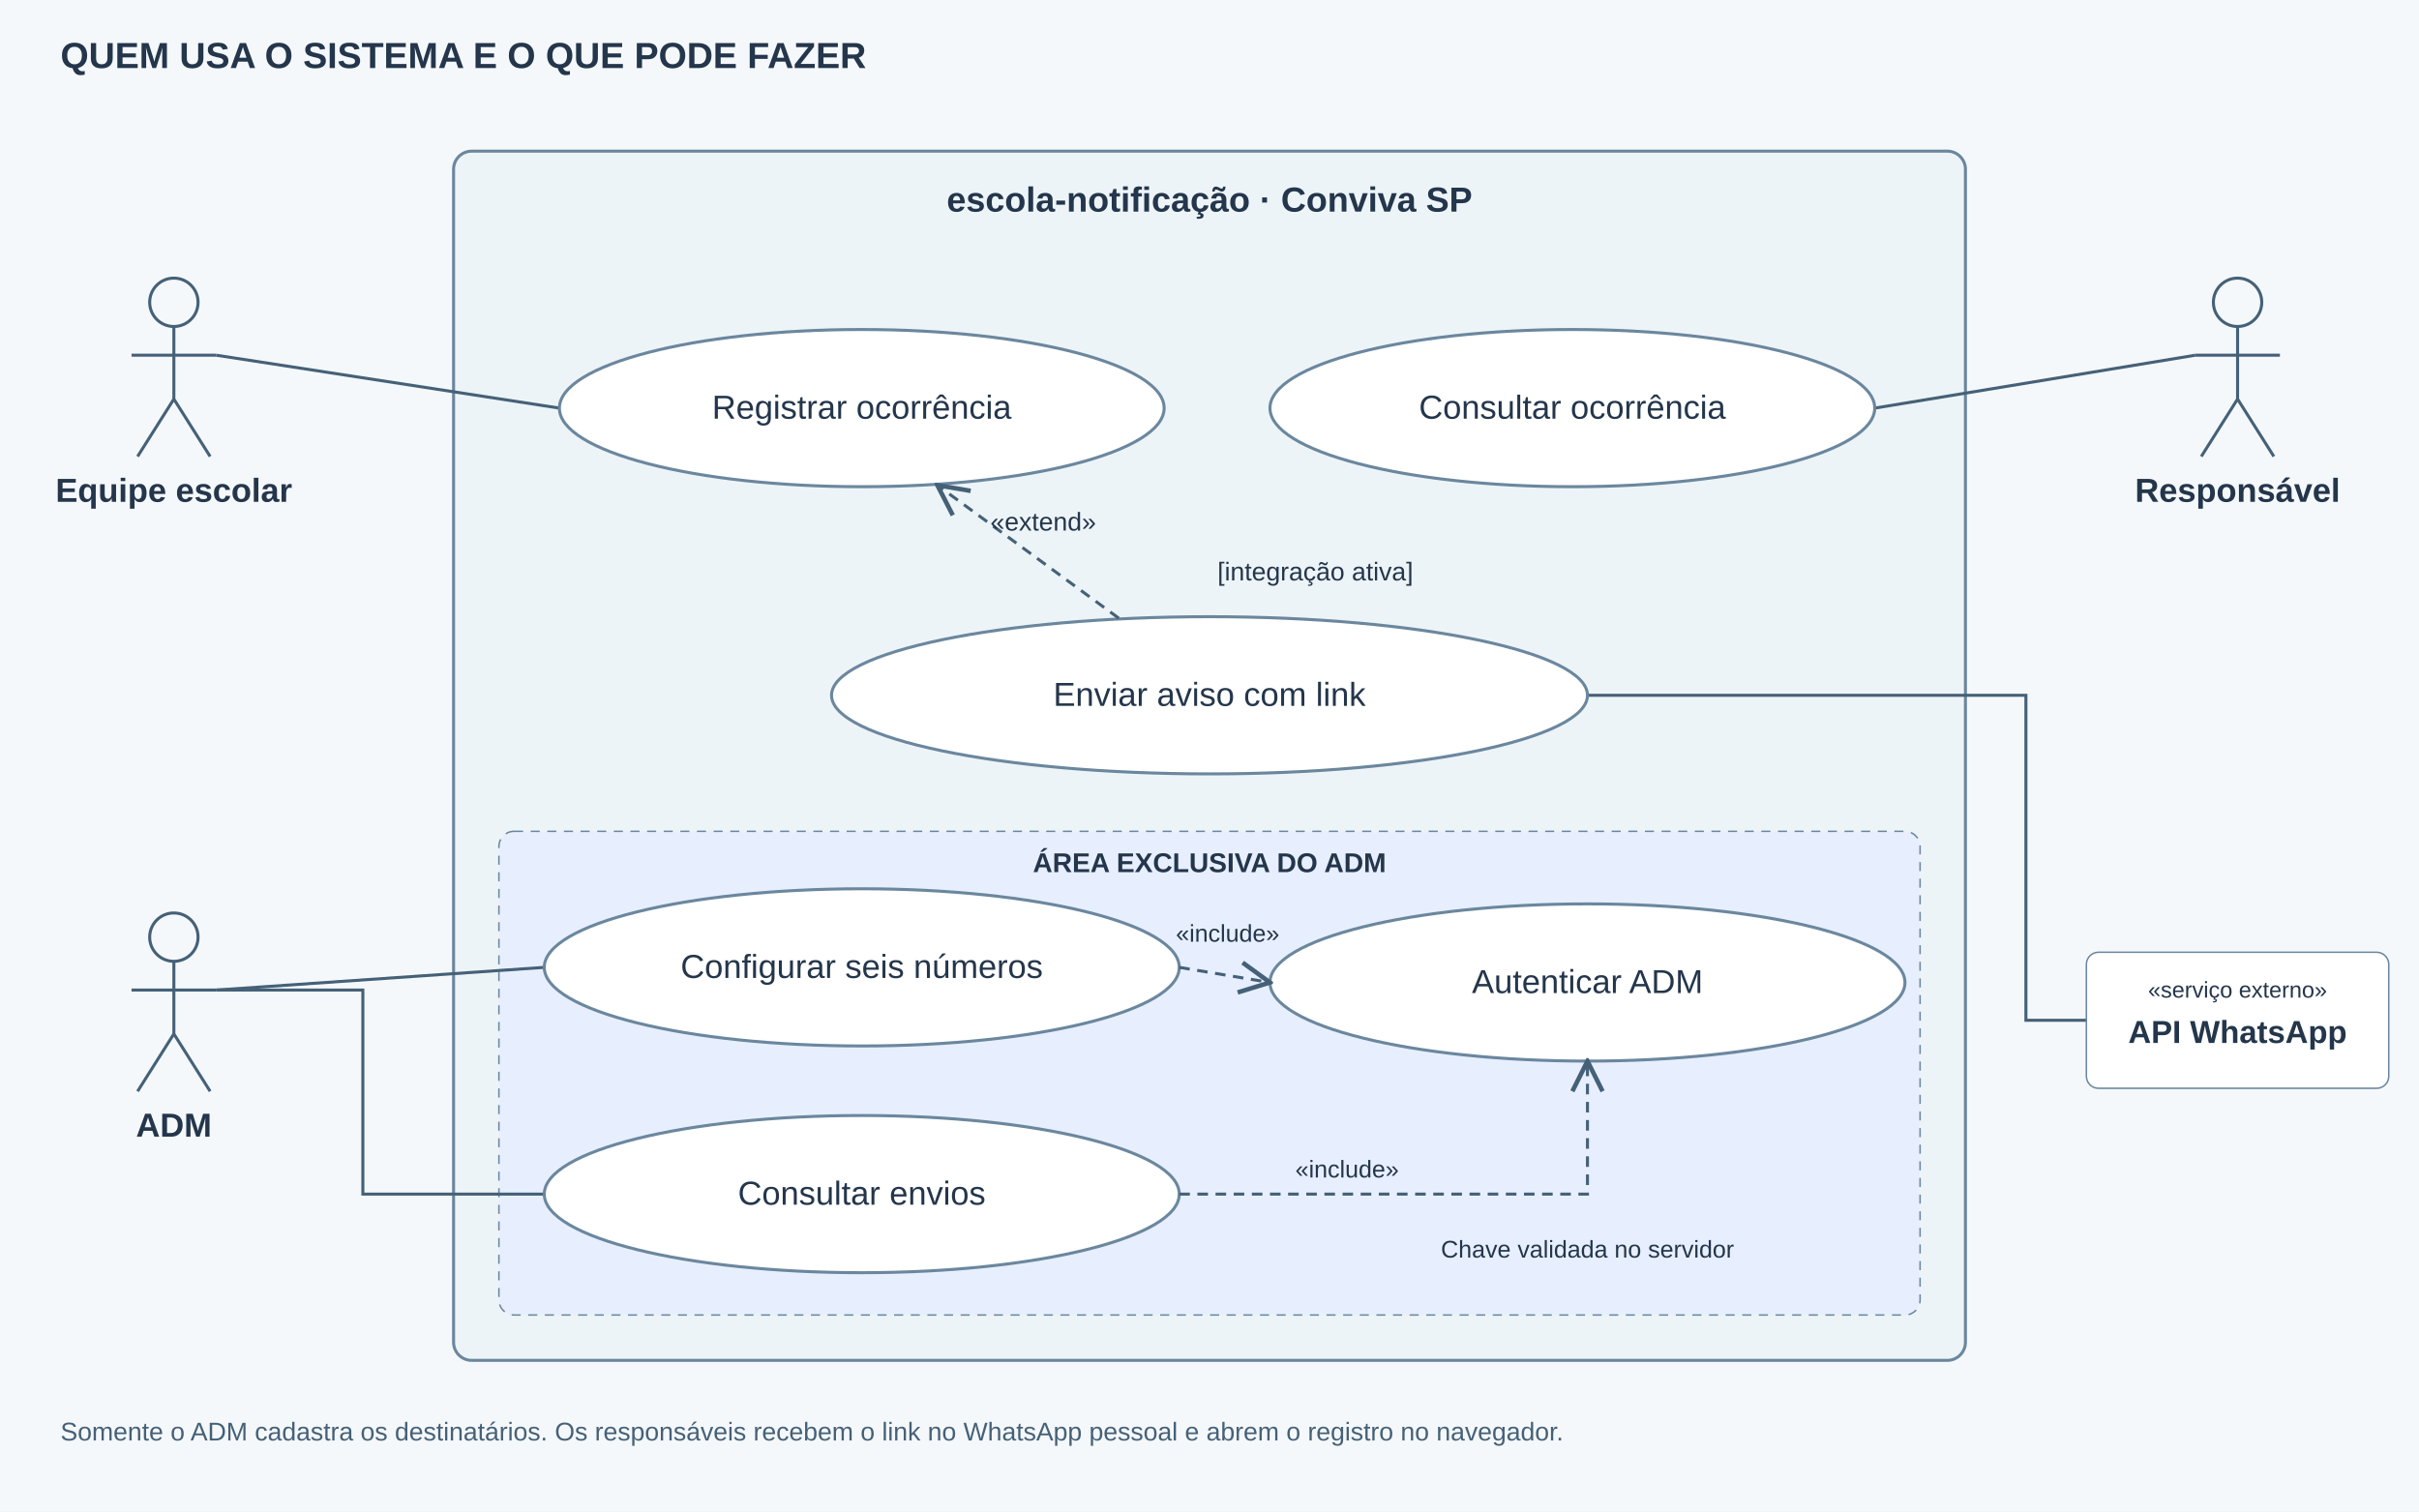
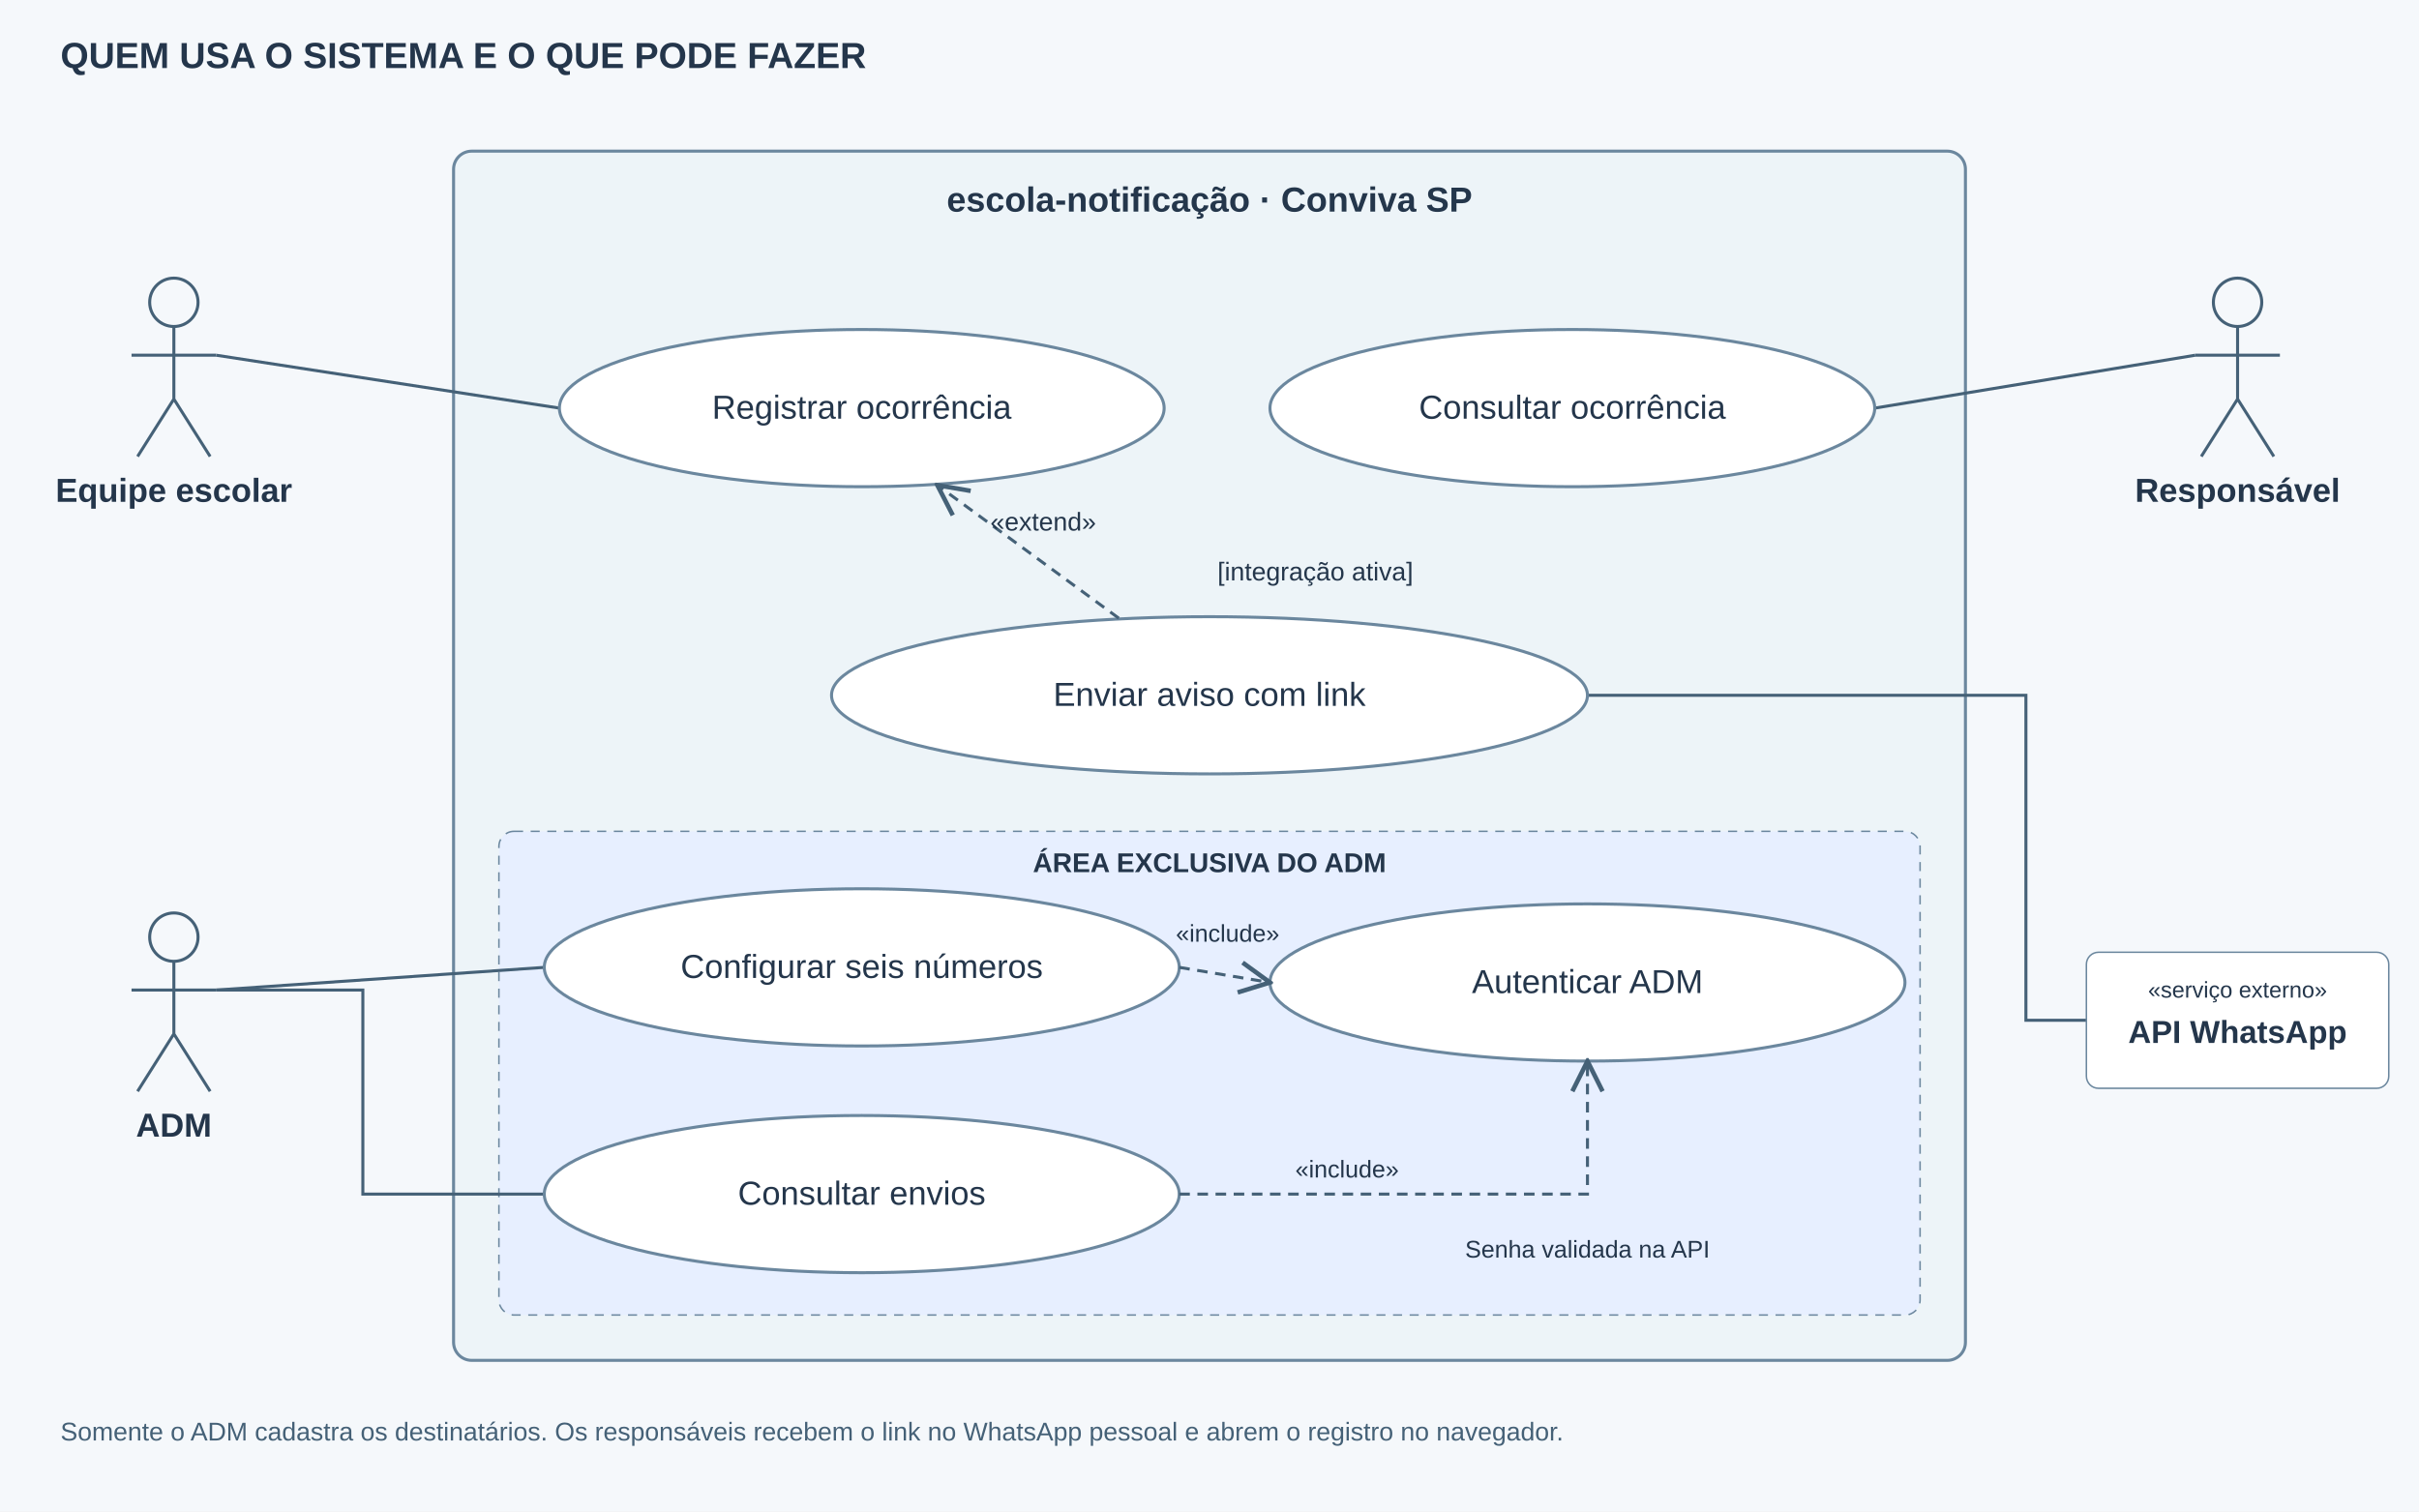
<svg xmlns="http://www.w3.org/2000/svg" viewBox="0 0 1600 1000" role="img" aria-labelledby="casos-titulo casos-descricao">
  <style>text{font-family:Arial,sans-serif;fill:#24364b}.moldura{fill:#fff;stroke:#6b879e;stroke-width:1.5}.titulo{font-size:23px;font-weight:bold;text-anchor:middle}.estereotipo{font-size:14px;text-anchor:middle;fill:#456177}.atributo{font:17px monospace}.relacao{fill:none;stroke:#456177;stroke-width:2}.rotulo{font-size:17px}.nota{font-size:17px;fill:#456177}.classe{cursor:pointer}.classe:hover .moldura{stroke:#12636d;stroke-width:4}</style>
  <defs>
    <marker id="casos-seta" markerWidth="12" markerHeight="12" refX="11" refY="6" orient="auto">
      <path d="M1 1 11 6 1 11" fill="none" stroke="#456177" stroke-width="1.5" />
    </marker>
  </defs>
  <rect width="1600" height="1000" fill="#f5f8fb" />
  <text x="40" y="45" font-size="24" font-weight="bold">QUEM USA O SISTEMA E O QUE PODE FAZER</text>
  <rect x="300" y="100" width="1000" height="800" rx="12" fill="#edf4f8" stroke="#6b879e" stroke-width="2" />
  <text x="800" y="140" text-anchor="middle" font-size="23" font-weight="bold">escola-notificação · Conviva SP</text>
  <rect x="330" y="550" width="940" height="320" rx="10" fill="#e7efff" stroke="#6b879e" stroke-dasharray="6 5" />
  <text x="800" y="577" text-anchor="middle" font-size="18" font-weight="bold">ÁREA EXCLUSIVA DO ADM</text>
  <g fill="none" stroke="#456177" stroke-width="2">
    <path d="M143 235 370 270" />
    <path d="M1452 235 1240 270" />
    <path d="M143 655 360 640" />
    <path d="M143 655H240V790H360" />
    <path d="M1380 675H1340V460H1050" />
  </g>
  <g fill="none" stroke="#456177" stroke-width="2">
    <circle cx="115" cy="200" r="16" />
    <path d="M115 216v48m-28-29h56m-28 29-24 38m24-38 24 38" />
  </g>
  <text x="115" y="332" text-anchor="middle" font-size="22" font-weight="bold">Equipe escolar</text>
  <g fill="none" stroke="#456177" stroke-width="2">
    <circle cx="115" cy="620" r="16" />
    <path d="M115 636v48m-28-29h56m-28 29-24 38m24-38 24 38" />
  </g>
  <text x="115" y="752" text-anchor="middle" font-size="22" font-weight="bold">ADM</text>
  <g fill="none" stroke="#456177" stroke-width="2">
    <circle cx="1480" cy="200" r="16" />
    <path d="M1480 216v48m-28-29h56m-28 29-24 38m24-38 24 38" />
  </g>
  <text x="1480" y="332" text-anchor="middle" font-size="22" font-weight="bold">Responsável</text>
  <ellipse cx="570" cy="270" rx="200" ry="52" fill="#fff" stroke="#6b879e" stroke-width="2" />
  <text x="570" y="277" text-anchor="middle" font-size="22">Registrar ocorrência</text>
  <ellipse cx="1040" cy="270" rx="200" ry="52" fill="#fff" stroke="#6b879e" stroke-width="2" />
  <text x="1040" y="277" text-anchor="middle" font-size="22">Consultar ocorrência</text>
  <ellipse cx="800" cy="460" rx="250" ry="52" fill="#fff" stroke="#6b879e" stroke-width="2" />
  <text x="800" y="467" text-anchor="middle" font-size="22">Enviar aviso com link</text>
  <ellipse cx="570" cy="640" rx="210" ry="52" fill="#fff" stroke="#6b879e" stroke-width="2" />
  <text x="570" y="647" text-anchor="middle" font-size="22">Configurar seis números</text>
  <ellipse cx="1050" cy="650" rx="210" ry="52" fill="#fff" stroke="#6b879e" stroke-width="2" />
  <text x="1050" y="657" text-anchor="middle" font-size="22">Autenticar ADM</text>
  <ellipse cx="570" cy="790" rx="210" ry="52" fill="#fff" stroke="#6b879e" stroke-width="2" />
  <text x="570" y="797" text-anchor="middle" font-size="22">Consultar envios</text>
  <path d="M740 409 620 321" class="relacao" stroke-dasharray="7 5" marker-end="url(#casos-seta)" />
  <text x="690" y="351" text-anchor="middle" font-size="17">«extend»</text>
  <text x="870" y="384" text-anchor="middle" font-size="17">[integração ativa]</text>
  <path d="M780 640 840 650" class="relacao" stroke-dasharray="7 5" marker-end="url(#casos-seta)" />
  <text x="812" y="623" text-anchor="middle" font-size="16">«include»</text>
  <path d="M780 790H1050V702" class="relacao" stroke-dasharray="7 5" marker-end="url(#casos-seta)" />
  <text x="891" y="779" text-anchor="middle" font-size="16">«include»</text>
-   <text x="1050" y="832" text-anchor="middle" font-size="16">Chave validada no servidor</text>
+   <text x="1050" y="832" text-anchor="middle" font-size="16">Senha validada na API</text>
  <rect x="1380" y="630" width="200" height="90" rx="8" fill="#fff" stroke="#6b879e" />
  <text x="1480" y="660" text-anchor="middle" font-size="15">«serviço externo»</text>
  <text x="1480" y="690" text-anchor="middle" font-size="21" font-weight="bold">API WhatsApp</text>
  <text x="40" y="953" class="nota">Somente o ADM cadastra os destinatários. Os responsáveis recebem o link no WhatsApp pessoal e abrem o registro no navegador.</text>
</svg>
